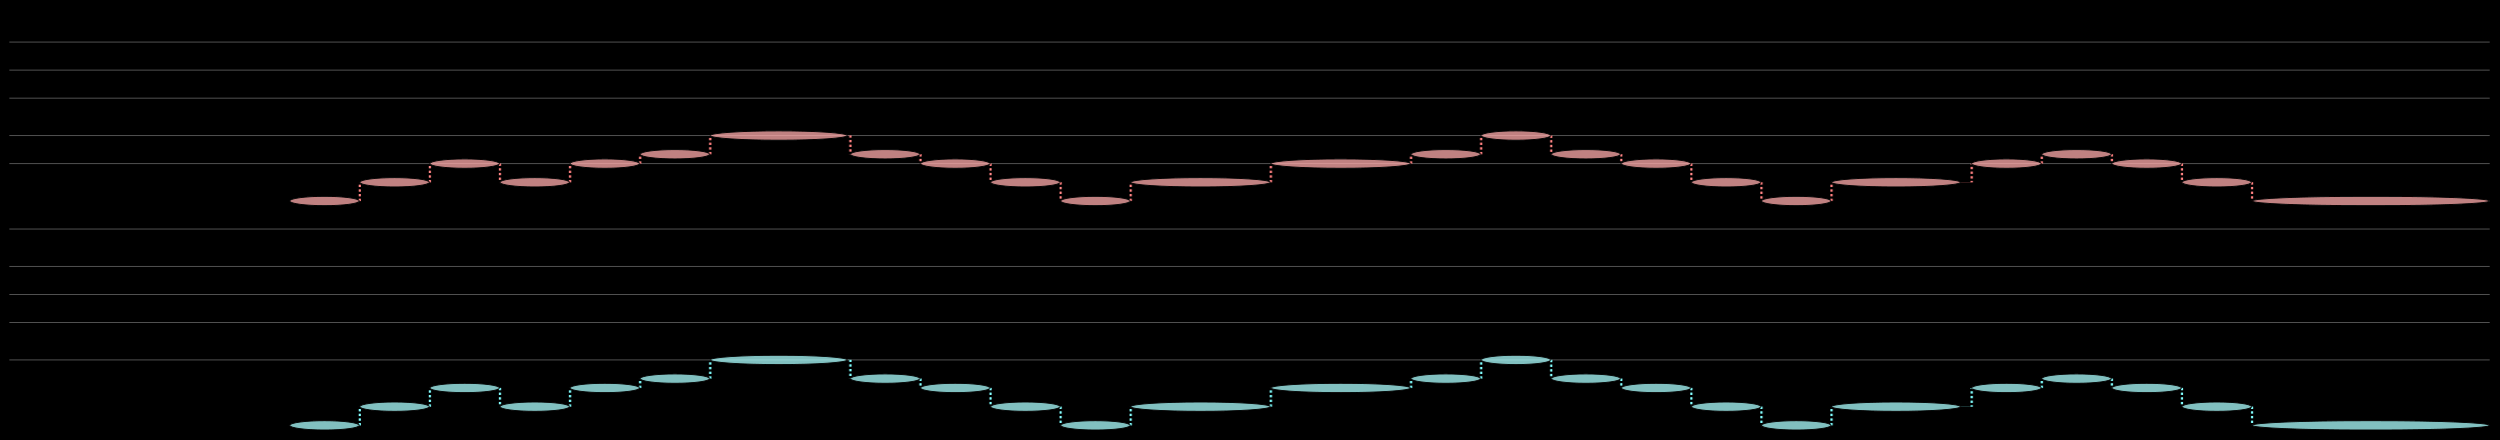
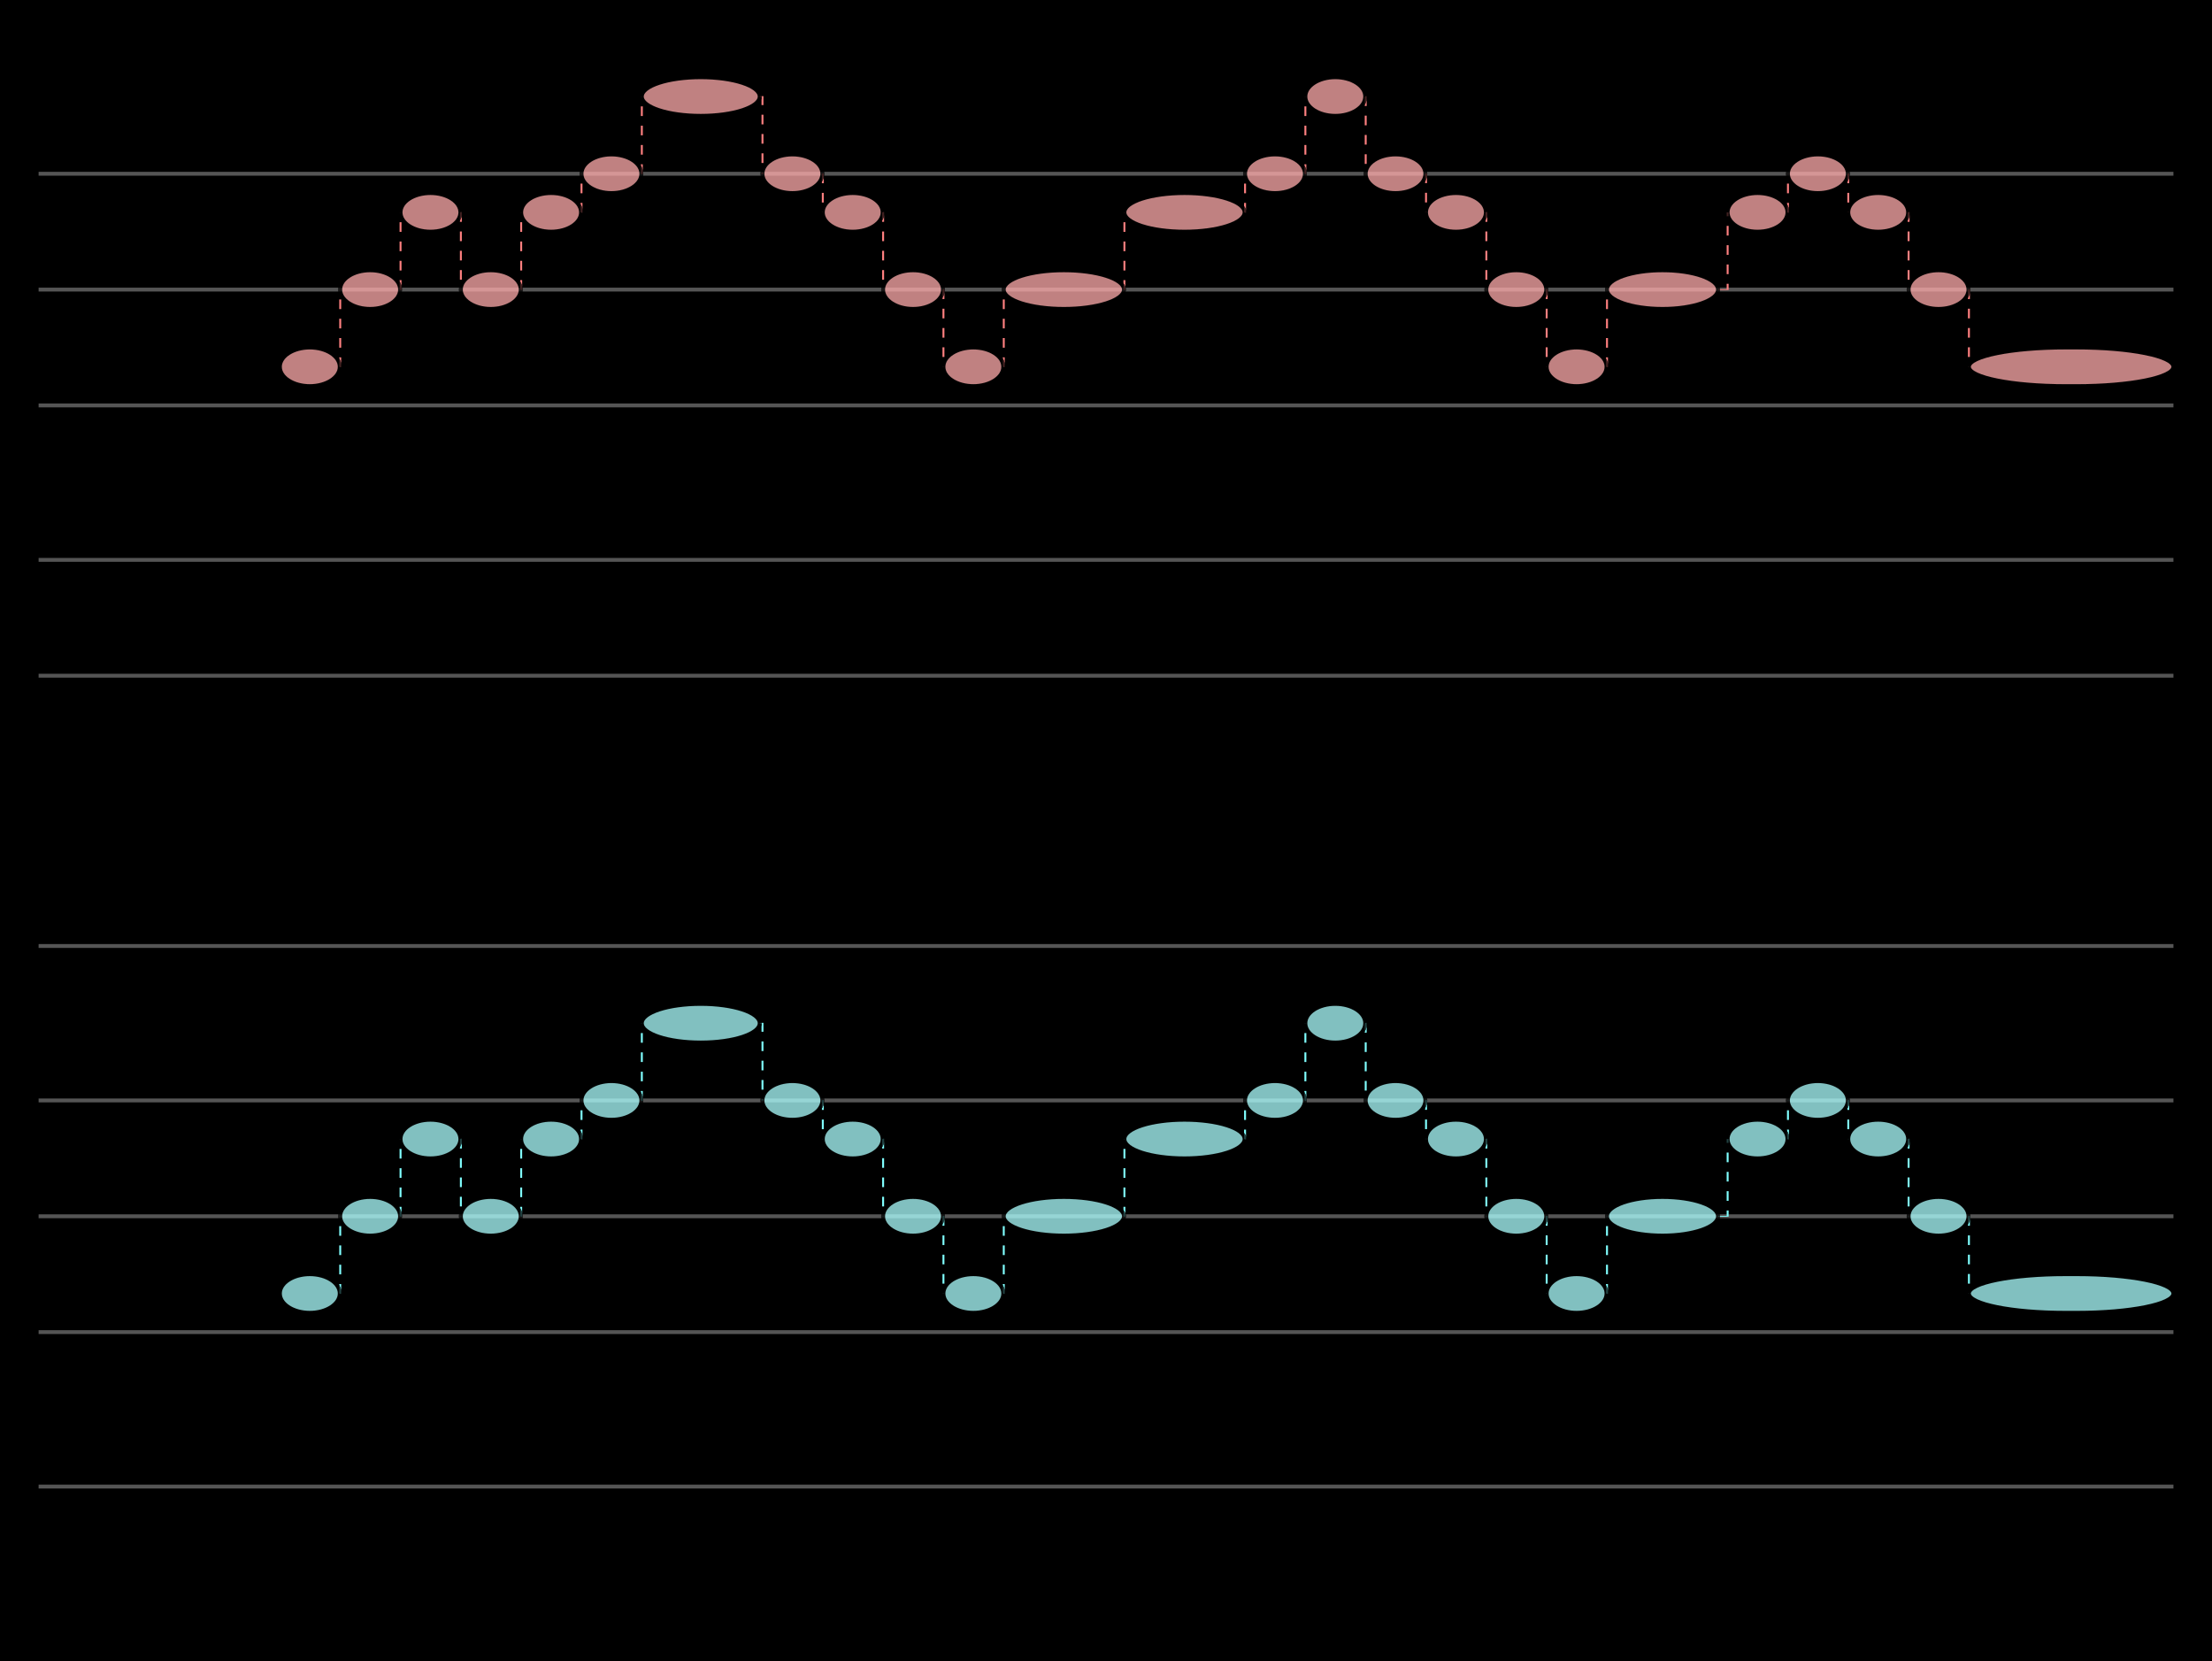
- <svg xmlns="http://www.w3.org/2000/svg" version="1.1" viewPort="0 36 22.119 45" viewBox="-1 -1 267.422 47" width="267.422" height="47">
+ <svg xmlns="http://www.w3.org/2000/svg" version="1.1" viewPort="0 40 22.119 41" viewBox="-10 -10 572.962 430" width="572.962" height="430">
  <filter id="constantOpacity">
    <feComponentTransfer>
      <feFuncA type="table" tableValues="0 .5 .5" />
    </feComponentTransfer>
  </filter>
  <rect class="background" x="-500%" y="-500%" width="1000%" height="1000%" style="fill:black" />
-   <g transform="scale(12, -1) translate(0, -81)">
+   <g transform="scale(25, -10) translate(0, -81)">
    <g class="staff-lines" stroke-width="0.1" stroke="#555555">
      <path d="M0 64.5 L22.119 64.5" />
      <path d="M0 67.5 L22.119 67.5" />
      <path d="M0 71.5 L22.119 71.5" />
      <path d="M0 74.5 L22.119 74.5" />
      <path d="M0 77.5 L22.119 77.5" />
      <path d="M0 43.5 L22.119 43.5" />
      <path d="M0 47.5 L22.119 47.5" />
      <path d="M0 50.5 L22.119 50.5" />
      <path d="M0 53.5 L22.119 53.5" />
      <path d="M0 57.5 L22.119 57.5" />
    </g>
-     <g style="stroke-width:0.1; stroke:black;">
+     <g style="stroke-width:1; stroke:black;">
      <g class="note-lines track-2" fill="none" stroke="hsl(180, 100%, 75%)" stroke-dasharray="0.25" stroke-width="0.02">
-         <path d=" M3.12 36.5 L3.125 36.5 L3.125 38.5" />
-         <path d=" M3.745 38.5 L3.75 38.5 L3.75 40.5" />
-         <path d=" M4.37 40.5 L4.375 40.5 L4.375 38.5" />
-         <path d=" M4.995 38.5 L5 38.5 L5 40.5" />
-         <path d=" M5.62 40.5 L5.625 40.5 L5.625 41.5" />
-         <path d=" M6.245 41.5 L6.25 41.5 L6.25 43.5" />
-         <path d=" M7.471 43.5 L7.5 43.5 L7.5 41.5" />
-         <path d=" M8.12 41.5 L8.125 41.5 L8.125 40.5" />
-         <path d=" M8.745 40.5 L8.75 40.5 L8.75 38.5" />
-         <path d=" M9.37 38.5 L9.375 38.5 L9.375 36.5" />
-         <path d=" M9.995 36.5 L10 36.5 L10 38.5" />
-         <path d=" M11.245 38.5 L11.25 38.5 L11.25 40.5" />
-         <path d=" M12.495 40.5 L12.5 40.5 L12.5 41.5" />
-         <path d=" M13.12 41.5 L13.125 41.5 L13.125 43.5" />
-         <path d=" M13.745 43.5 L13.75 43.5 L13.75 41.5" />
-         <path d=" M14.368 41.5 L14.375 41.5 L14.375 40.5" />
-         <path d=" M14.995 40.5 L15 40.5 L15 38.5" />
-         <path d=" M15.62 38.5 L15.625 38.5 L15.625 36.5" />
-         <path d=" M16.245 36.5 L16.25 36.5 L16.25 38.5" />
-         <path d=" M17.4 38.5 L17.5 38.5 L17.5 40.5" />
-         <path d=" M18.12 40.5 L18.125 40.5 L18.125 41.5" />
-         <path d=" M18.745 41.5 L18.75 41.5 L18.75 40.5" />
-         <path d=" M19.37 40.5 L19.375 40.5 L19.375 38.5" />
-         <path d=" M19.995 38.5 L20 38.5 L20 36.5" />
+         <path d=" M3.12 48.5 L3.125 48.5 L3.125 50.5" />
+         <path d=" M3.745 50.5 L3.75 50.5 L3.75 52.5" />
+         <path d=" M4.37 52.5 L4.375 52.5 L4.375 50.5" />
+         <path d=" M4.995 50.5 L5 50.5 L5 52.5" />
+         <path d=" M5.62 52.5 L5.625 52.5 L5.625 53.5" />
+         <path d=" M6.245 53.5 L6.25 53.5 L6.25 55.5" />
+         <path d=" M7.471 55.5 L7.5 55.5 L7.5 53.5" />
+         <path d=" M8.12 53.5 L8.125 53.5 L8.125 52.5" />
+         <path d=" M8.745 52.5 L8.75 52.5 L8.75 50.5" />
+         <path d=" M9.37 50.5 L9.375 50.5 L9.375 48.5" />
+         <path d=" M9.995 48.5 L10 48.5 L10 50.5" />
+         <path d=" M11.245 50.5 L11.25 50.5 L11.25 52.5" />
+         <path d=" M12.495 52.5 L12.5 52.5 L12.5 53.5" />
+         <path d=" M13.12 53.5 L13.125 53.5 L13.125 55.5" />
+         <path d=" M13.745 55.5 L13.75 55.5 L13.75 53.5" />
+         <path d=" M14.368 53.5 L14.375 53.5 L14.375 52.5" />
+         <path d=" M14.995 52.5 L15 52.5 L15 50.5" />
+         <path d=" M15.62 50.5 L15.625 50.5 L15.625 48.5" />
+         <path d=" M16.245 48.5 L16.25 48.5 L16.25 50.5" />
+         <path d=" M17.4 50.5 L17.5 50.5 L17.5 52.5" />
+         <path d=" M18.12 52.5 L18.125 52.5 L18.125 53.5" />
+         <path d=" M18.745 53.5 L18.75 53.5 L18.75 52.5" />
+         <path d=" M19.37 52.5 L19.375 52.5 L19.375 50.5" />
+         <path d=" M19.995 50.5 L20 50.5 L20 48.5" />
      </g>
      <g class="note-lines track-1" fill="none" stroke="hsl(0, 100%, 75%)" stroke-dasharray="0.25" stroke-width="0.02">
-         <path d=" M3.12 60.5 L3.125 60.5 L3.125 62.5" />
-         <path d=" M3.745 62.5 L3.75 62.5 L3.75 64.5" />
-         <path d=" M4.37 64.5 L4.375 64.5 L4.375 62.5" />
-         <path d=" M4.995 62.5 L5 62.5 L5 64.5" />
-         <path d=" M5.62 64.5 L5.625 64.5 L5.625 65.5" />
-         <path d=" M6.245 65.5 L6.25 65.5 L6.25 67.5" />
-         <path d=" M7.471 67.5 L7.5 67.5 L7.5 65.5" />
-         <path d=" M8.12 65.5 L8.125 65.5 L8.125 64.5" />
-         <path d=" M8.745 64.5 L8.75 64.5 L8.75 62.5" />
-         <path d=" M9.37 62.5 L9.375 62.5 L9.375 60.5" />
-         <path d=" M9.995 60.5 L10 60.5 L10 62.5" />
-         <path d=" M11.245 62.5 L11.25 62.5 L11.25 64.5" />
-         <path d=" M12.495 64.5 L12.5 64.5 L12.5 65.5" />
-         <path d=" M13.12 65.5 L13.125 65.5 L13.125 67.5" />
-         <path d=" M13.745 67.5 L13.75 67.5 L13.75 65.5" />
-         <path d=" M14.368 65.5 L14.375 65.5 L14.375 64.5" />
-         <path d=" M14.995 64.5 L15 64.5 L15 62.5" />
-         <path d=" M15.62 62.5 L15.625 62.5 L15.625 60.5" />
-         <path d=" M16.245 60.5 L16.25 60.5 L16.25 62.5" />
-         <path d=" M17.4 62.5 L17.5 62.5 L17.5 64.5" />
-         <path d=" M18.12 64.5 L18.125 64.5 L18.125 65.5" />
-         <path d=" M18.745 65.5 L18.75 65.5 L18.75 64.5" />
-         <path d=" M19.37 64.5 L19.375 64.5 L19.375 62.5" />
-         <path d=" M19.995 62.5 L20 62.5 L20 60.5" />
+         <path d=" M3.12 72.5 L3.125 72.5 L3.125 74.5" />
+         <path d=" M3.745 74.5 L3.75 74.5 L3.75 76.5" />
+         <path d=" M4.37 76.5 L4.375 76.5 L4.375 74.5" />
+         <path d=" M4.995 74.5 L5 74.5 L5 76.5" />
+         <path d=" M5.62 76.5 L5.625 76.5 L5.625 77.5" />
+         <path d=" M6.245 77.5 L6.25 77.5 L6.25 79.5" />
+         <path d=" M7.471 79.5 L7.5 79.5 L7.5 77.5" />
+         <path d=" M8.12 77.5 L8.125 77.5 L8.125 76.5" />
+         <path d=" M8.745 76.5 L8.75 76.5 L8.75 74.5" />
+         <path d=" M9.37 74.5 L9.375 74.5 L9.375 72.5" />
+         <path d=" M9.995 72.5 L10 72.5 L10 74.5" />
+         <path d=" M11.245 74.5 L11.25 74.5 L11.25 76.5" />
+         <path d=" M12.495 76.5 L12.5 76.5 L12.5 77.5" />
+         <path d=" M13.12 77.5 L13.125 77.5 L13.125 79.5" />
+         <path d=" M13.745 79.5 L13.75 79.5 L13.75 77.5" />
+         <path d=" M14.368 77.5 L14.375 77.5 L14.375 76.5" />
+         <path d=" M14.995 76.5 L15 76.5 L15 74.5" />
+         <path d=" M15.62 74.5 L15.625 74.5 L15.625 72.5" />
+         <path d=" M16.245 72.5 L16.25 72.5 L16.25 74.5" />
+         <path d=" M17.4 74.5 L17.5 74.5 L17.5 76.5" />
+         <path d=" M18.12 76.5 L18.125 76.5 L18.125 77.5" />
+         <path d=" M18.745 77.5 L18.75 77.5 L18.75 76.5" />
+         <path d=" M19.37 76.5 L19.375 76.5 L19.375 74.5" />
+         <path d=" M19.995 74.5 L20 74.5 L20 72.5" />
      </g>
      <g opacity="0.5" class="note-backdrops track-2" style="fill:white;">
-         <rect vector-effect="non-scaling-stroke" class="note key-36 ont-2d500 offt-3d120 minima" rx="1" ry="1" x="2.5" y="36" width="0.62" height="1" />
-         <rect vector-effect="non-scaling-stroke" class="note key-38 ont-3d125 offt-3d745" rx="1" ry="1" x="3.125" y="38" width="0.62" height="1" />
-         <rect vector-effect="non-scaling-stroke" class="note key-40 ont-3d750 offt-4d370" rx="1" ry="1" x="3.75" y="40" width="0.62" height="1" />
-         <rect vector-effect="non-scaling-stroke" class="note key-38 ont-4d375 offt-4d995" rx="1" ry="1" x="4.375" y="38" width="0.62" height="1" />
-         <rect vector-effect="non-scaling-stroke" class="note key-40 ont-5d000 offt-5d620" rx="1" ry="1" x="5" y="40" width="0.62" height="1" />
-         <rect vector-effect="non-scaling-stroke" class="note key-41 ont-5d625 offt-6d245" rx="1" ry="1" x="5.625" y="41" width="0.62" height="1" />
-         <rect vector-effect="non-scaling-stroke" class="note key-43 ont-6d250 offt-7d471 maxima" rx="1" ry="1" x="6.25" y="43" width="1.221" height="1" />
-         <rect vector-effect="non-scaling-stroke" class="note key-41 ont-7d500 offt-8d120" rx="1" ry="1" x="7.5" y="41" width="0.62" height="1" />
-         <rect vector-effect="non-scaling-stroke" class="note key-40 ont-8d125 offt-8d745" rx="1" ry="1" x="8.125" y="40" width="0.62" height="1" />
-         <rect vector-effect="non-scaling-stroke" class="note key-38 ont-8d750 offt-9d370" rx="1" ry="1" x="8.75" y="38" width="0.62" height="1" />
-         <rect vector-effect="non-scaling-stroke" class="note key-36 ont-9d375 offt-9d995 minima" rx="1" ry="1" x="9.375" y="36" width="0.62" height="1" />
-         <rect vector-effect="non-scaling-stroke" class="note key-38 ont-10d000 offt-11d245" rx="1" ry="1" x="10" y="38" width="1.245" height="1" />
-         <rect vector-effect="non-scaling-stroke" class="note key-40 ont-11d250 offt-12d495" rx="1" ry="1" x="11.25" y="40" width="1.245" height="1" />
-         <rect vector-effect="non-scaling-stroke" class="note key-41 ont-12d500 offt-13d120" rx="1" ry="1" x="12.5" y="41" width="0.62" height="1" />
-         <rect vector-effect="non-scaling-stroke" class="note key-43 ont-13d125 offt-13d745 maxima" rx="1" ry="1" x="13.125" y="43" width="0.62" height="1" />
-         <rect vector-effect="non-scaling-stroke" class="note key-41 ont-13d750 offt-14d368" rx="1" ry="1" x="13.75" y="41" width="0.618" height="1" />
-         <rect vector-effect="non-scaling-stroke" class="note key-40 ont-14d375 offt-14d995" rx="1" ry="1" x="14.375" y="40" width="0.62" height="1" />
-         <rect vector-effect="non-scaling-stroke" class="note key-38 ont-15d000 offt-15d620" rx="1" ry="1" x="15" y="38" width="0.62" height="1" />
-         <rect vector-effect="non-scaling-stroke" class="note key-36 ont-15d625 offt-16d245 minima" rx="1" ry="1" x="15.625" y="36" width="0.62" height="1" />
-         <rect vector-effect="non-scaling-stroke" class="note key-38 ont-16d250 offt-17d400" rx="1" ry="1" x="16.25" y="38" width="1.15" height="1" />
-         <rect vector-effect="non-scaling-stroke" class="note key-40 ont-17d500 offt-18d120" rx="1" ry="1" x="17.5" y="40" width="0.62" height="1" />
-         <rect vector-effect="non-scaling-stroke" class="note key-41 ont-18d125 offt-18d745" rx="1" ry="1" x="18.125" y="41" width="0.62" height="1" />
-         <rect vector-effect="non-scaling-stroke" class="note key-40 ont-18d750 offt-19d370" rx="1" ry="1" x="18.75" y="40" width="0.62" height="1" />
-         <rect vector-effect="non-scaling-stroke" class="note key-38 ont-19d375 offt-19d995" rx="1" ry="1" x="19.375" y="38" width="0.62" height="1" />
-         <rect vector-effect="non-scaling-stroke" class="note key-36 ont-20d000 offt-22d118 minima" rx="1" ry="1" x="20" y="36" width="2.118" height="1" />
+         <rect vector-effect="non-scaling-stroke" class="note key-48 ont-2d500 offt-3d120 minima" rx="1" ry="1" x="2.5" y="48" width="0.62" height="1" />
+         <rect vector-effect="non-scaling-stroke" class="note key-50 ont-3d125 offt-3d745" rx="1" ry="1" x="3.125" y="50" width="0.62" height="1" />
+         <rect vector-effect="non-scaling-stroke" class="note key-52 ont-3d750 offt-4d370" rx="1" ry="1" x="3.75" y="52" width="0.62" height="1" />
+         <rect vector-effect="non-scaling-stroke" class="note key-50 ont-4d375 offt-4d995" rx="1" ry="1" x="4.375" y="50" width="0.62" height="1" />
+         <rect vector-effect="non-scaling-stroke" class="note key-52 ont-5d000 offt-5d620" rx="1" ry="1" x="5" y="52" width="0.62" height="1" />
+         <rect vector-effect="non-scaling-stroke" class="note key-53 ont-5d625 offt-6d245" rx="1" ry="1" x="5.625" y="53" width="0.62" height="1" />
+         <rect vector-effect="non-scaling-stroke" class="note key-55 ont-6d250 offt-7d471 maxima" rx="1" ry="1" x="6.25" y="55" width="1.221" height="1" />
+         <rect vector-effect="non-scaling-stroke" class="note key-53 ont-7d500 offt-8d120" rx="1" ry="1" x="7.5" y="53" width="0.62" height="1" />
+         <rect vector-effect="non-scaling-stroke" class="note key-52 ont-8d125 offt-8d745" rx="1" ry="1" x="8.125" y="52" width="0.62" height="1" />
+         <rect vector-effect="non-scaling-stroke" class="note key-50 ont-8d750 offt-9d370" rx="1" ry="1" x="8.75" y="50" width="0.62" height="1" />
+         <rect vector-effect="non-scaling-stroke" class="note key-48 ont-9d375 offt-9d995 minima" rx="1" ry="1" x="9.375" y="48" width="0.62" height="1" />
+         <rect vector-effect="non-scaling-stroke" class="note key-50 ont-10d000 offt-11d245" rx="1" ry="1" x="10" y="50" width="1.245" height="1" />
+         <rect vector-effect="non-scaling-stroke" class="note key-52 ont-11d250 offt-12d495" rx="1" ry="1" x="11.25" y="52" width="1.245" height="1" />
+         <rect vector-effect="non-scaling-stroke" class="note key-53 ont-12d500 offt-13d120" rx="1" ry="1" x="12.5" y="53" width="0.62" height="1" />
+         <rect vector-effect="non-scaling-stroke" class="note key-55 ont-13d125 offt-13d745 maxima" rx="1" ry="1" x="13.125" y="55" width="0.62" height="1" />
+         <rect vector-effect="non-scaling-stroke" class="note key-53 ont-13d750 offt-14d368" rx="1" ry="1" x="13.75" y="53" width="0.618" height="1" />
+         <rect vector-effect="non-scaling-stroke" class="note key-52 ont-14d375 offt-14d995" rx="1" ry="1" x="14.375" y="52" width="0.62" height="1" />
+         <rect vector-effect="non-scaling-stroke" class="note key-50 ont-15d000 offt-15d620" rx="1" ry="1" x="15" y="50" width="0.62" height="1" />
+         <rect vector-effect="non-scaling-stroke" class="note key-48 ont-15d625 offt-16d245 minima" rx="1" ry="1" x="15.625" y="48" width="0.62" height="1" />
+         <rect vector-effect="non-scaling-stroke" class="note key-50 ont-16d250 offt-17d400" rx="1" ry="1" x="16.25" y="50" width="1.15" height="1" />
+         <rect vector-effect="non-scaling-stroke" class="note key-52 ont-17d500 offt-18d120" rx="1" ry="1" x="17.5" y="52" width="0.62" height="1" />
+         <rect vector-effect="non-scaling-stroke" class="note key-53 ont-18d125 offt-18d745" rx="1" ry="1" x="18.125" y="53" width="0.62" height="1" />
+         <rect vector-effect="non-scaling-stroke" class="note key-52 ont-18d750 offt-19d370" rx="1" ry="1" x="18.75" y="52" width="0.62" height="1" />
+         <rect vector-effect="non-scaling-stroke" class="note key-50 ont-19d375 offt-19d995" rx="1" ry="1" x="19.375" y="50" width="0.62" height="1" />
+         <rect vector-effect="non-scaling-stroke" class="note key-48 ont-20d000 offt-22d118 minima" rx="1" ry="1" x="20" y="48" width="2.118" height="1" />
      </g>
      <g opacity="0.5" class="note-backdrops track-1" style="fill:white;">
-         <rect vector-effect="non-scaling-stroke" class="note key-60 ont-2d500 offt-3d120 minima" rx="1" ry="1" x="2.5" y="60" width="0.62" height="1" />
-         <rect vector-effect="non-scaling-stroke" class="note key-62 ont-3d125 offt-3d745" rx="1" ry="1" x="3.125" y="62" width="0.62" height="1" />
-         <rect vector-effect="non-scaling-stroke" class="note key-64 ont-3d750 offt-4d370" rx="1" ry="1" x="3.75" y="64" width="0.62" height="1" />
-         <rect vector-effect="non-scaling-stroke" class="note key-62 ont-4d375 offt-4d995" rx="1" ry="1" x="4.375" y="62" width="0.62" height="1" />
-         <rect vector-effect="non-scaling-stroke" class="note key-64 ont-5d000 offt-5d620" rx="1" ry="1" x="5" y="64" width="0.62" height="1" />
-         <rect vector-effect="non-scaling-stroke" class="note key-65 ont-5d625 offt-6d245" rx="1" ry="1" x="5.625" y="65" width="0.62" height="1" />
-         <rect vector-effect="non-scaling-stroke" class="note key-67 ont-6d250 offt-7d471 maxima" rx="1" ry="1" x="6.25" y="67" width="1.221" height="1" />
-         <rect vector-effect="non-scaling-stroke" class="note key-65 ont-7d500 offt-8d120" rx="1" ry="1" x="7.5" y="65" width="0.62" height="1" />
-         <rect vector-effect="non-scaling-stroke" class="note key-64 ont-8d125 offt-8d745" rx="1" ry="1" x="8.125" y="64" width="0.62" height="1" />
-         <rect vector-effect="non-scaling-stroke" class="note key-62 ont-8d750 offt-9d370" rx="1" ry="1" x="8.75" y="62" width="0.62" height="1" />
-         <rect vector-effect="non-scaling-stroke" class="note key-60 ont-9d375 offt-9d995 minima" rx="1" ry="1" x="9.375" y="60" width="0.62" height="1" />
-         <rect vector-effect="non-scaling-stroke" class="note key-62 ont-10d000 offt-11d245" rx="1" ry="1" x="10" y="62" width="1.245" height="1" />
-         <rect vector-effect="non-scaling-stroke" class="note key-64 ont-11d250 offt-12d495" rx="1" ry="1" x="11.25" y="64" width="1.245" height="1" />
-         <rect vector-effect="non-scaling-stroke" class="note key-65 ont-12d500 offt-13d120" rx="1" ry="1" x="12.5" y="65" width="0.62" height="1" />
-         <rect vector-effect="non-scaling-stroke" class="note key-67 ont-13d125 offt-13d745 maxima" rx="1" ry="1" x="13.125" y="67" width="0.62" height="1" />
-         <rect vector-effect="non-scaling-stroke" class="note key-65 ont-13d750 offt-14d368" rx="1" ry="1" x="13.75" y="65" width="0.618" height="1" />
-         <rect vector-effect="non-scaling-stroke" class="note key-64 ont-14d375 offt-14d995" rx="1" ry="1" x="14.375" y="64" width="0.62" height="1" />
-         <rect vector-effect="non-scaling-stroke" class="note key-62 ont-15d000 offt-15d620" rx="1" ry="1" x="15" y="62" width="0.62" height="1" />
-         <rect vector-effect="non-scaling-stroke" class="note key-60 ont-15d625 offt-16d245 minima" rx="1" ry="1" x="15.625" y="60" width="0.62" height="1" />
-         <rect vector-effect="non-scaling-stroke" class="note key-62 ont-16d250 offt-17d400" rx="1" ry="1" x="16.25" y="62" width="1.15" height="1" />
-         <rect vector-effect="non-scaling-stroke" class="note key-64 ont-17d500 offt-18d120" rx="1" ry="1" x="17.5" y="64" width="0.62" height="1" />
-         <rect vector-effect="non-scaling-stroke" class="note key-65 ont-18d125 offt-18d745" rx="1" ry="1" x="18.125" y="65" width="0.62" height="1" />
-         <rect vector-effect="non-scaling-stroke" class="note key-64 ont-18d750 offt-19d370" rx="1" ry="1" x="18.75" y="64" width="0.62" height="1" />
-         <rect vector-effect="non-scaling-stroke" class="note key-62 ont-19d375 offt-19d995" rx="1" ry="1" x="19.375" y="62" width="0.62" height="1" />
-         <rect vector-effect="non-scaling-stroke" class="note key-60 ont-20d000 offt-22d118 minima" rx="1" ry="1" x="20" y="60" width="2.118" height="1" />
+         <rect vector-effect="non-scaling-stroke" class="note key-72 ont-2d500 offt-3d120 minima" rx="1" ry="1" x="2.5" y="72" width="0.62" height="1" />
+         <rect vector-effect="non-scaling-stroke" class="note key-74 ont-3d125 offt-3d745" rx="1" ry="1" x="3.125" y="74" width="0.62" height="1" />
+         <rect vector-effect="non-scaling-stroke" class="note key-76 ont-3d750 offt-4d370" rx="1" ry="1" x="3.75" y="76" width="0.62" height="1" />
+         <rect vector-effect="non-scaling-stroke" class="note key-74 ont-4d375 offt-4d995" rx="1" ry="1" x="4.375" y="74" width="0.62" height="1" />
+         <rect vector-effect="non-scaling-stroke" class="note key-76 ont-5d000 offt-5d620" rx="1" ry="1" x="5" y="76" width="0.62" height="1" />
+         <rect vector-effect="non-scaling-stroke" class="note key-77 ont-5d625 offt-6d245" rx="1" ry="1" x="5.625" y="77" width="0.62" height="1" />
+         <rect vector-effect="non-scaling-stroke" class="note key-79 ont-6d250 offt-7d471 maxima" rx="1" ry="1" x="6.25" y="79" width="1.221" height="1" />
+         <rect vector-effect="non-scaling-stroke" class="note key-77 ont-7d500 offt-8d120" rx="1" ry="1" x="7.5" y="77" width="0.62" height="1" />
+         <rect vector-effect="non-scaling-stroke" class="note key-76 ont-8d125 offt-8d745" rx="1" ry="1" x="8.125" y="76" width="0.62" height="1" />
+         <rect vector-effect="non-scaling-stroke" class="note key-74 ont-8d750 offt-9d370" rx="1" ry="1" x="8.75" y="74" width="0.62" height="1" />
+         <rect vector-effect="non-scaling-stroke" class="note key-72 ont-9d375 offt-9d995 minima" rx="1" ry="1" x="9.375" y="72" width="0.62" height="1" />
+         <rect vector-effect="non-scaling-stroke" class="note key-74 ont-10d000 offt-11d245" rx="1" ry="1" x="10" y="74" width="1.245" height="1" />
+         <rect vector-effect="non-scaling-stroke" class="note key-76 ont-11d250 offt-12d495" rx="1" ry="1" x="11.25" y="76" width="1.245" height="1" />
+         <rect vector-effect="non-scaling-stroke" class="note key-77 ont-12d500 offt-13d120" rx="1" ry="1" x="12.5" y="77" width="0.62" height="1" />
+         <rect vector-effect="non-scaling-stroke" class="note key-79 ont-13d125 offt-13d745 maxima" rx="1" ry="1" x="13.125" y="79" width="0.62" height="1" />
+         <rect vector-effect="non-scaling-stroke" class="note key-77 ont-13d750 offt-14d368" rx="1" ry="1" x="13.75" y="77" width="0.618" height="1" />
+         <rect vector-effect="non-scaling-stroke" class="note key-76 ont-14d375 offt-14d995" rx="1" ry="1" x="14.375" y="76" width="0.62" height="1" />
+         <rect vector-effect="non-scaling-stroke" class="note key-74 ont-15d000 offt-15d620" rx="1" ry="1" x="15" y="74" width="0.62" height="1" />
+         <rect vector-effect="non-scaling-stroke" class="note key-72 ont-15d625 offt-16d245 minima" rx="1" ry="1" x="15.625" y="72" width="0.62" height="1" />
+         <rect vector-effect="non-scaling-stroke" class="note key-74 ont-16d250 offt-17d400" rx="1" ry="1" x="16.25" y="74" width="1.15" height="1" />
+         <rect vector-effect="non-scaling-stroke" class="note key-76 ont-17d500 offt-18d120" rx="1" ry="1" x="17.5" y="76" width="0.62" height="1" />
+         <rect vector-effect="non-scaling-stroke" class="note key-77 ont-18d125 offt-18d745" rx="1" ry="1" x="18.125" y="77" width="0.62" height="1" />
+         <rect vector-effect="non-scaling-stroke" class="note key-76 ont-18d750 offt-19d370" rx="1" ry="1" x="18.75" y="76" width="0.62" height="1" />
+         <rect vector-effect="non-scaling-stroke" class="note key-74 ont-19d375 offt-19d995" rx="1" ry="1" x="19.375" y="74" width="0.62" height="1" />
+         <rect vector-effect="non-scaling-stroke" class="note key-72 ont-20d000 offt-22d118 minima" rx="1" ry="1" x="20" y="72" width="2.118" height="1" />
      </g>
      <g class="track-2" filter="url(#constantOpacity)" style="opacity:1; fill:hsl(180, 100%, 75%);">
-         <rect vector-effect="non-scaling-stroke" class="note key-36 ont-2d500 offt-3d120 minima" rx="1" ry="1" x="2.5" y="36" width="0.62" height="1" />
-         <rect vector-effect="non-scaling-stroke" class="note key-38 ont-3d125 offt-3d745" rx="1" ry="1" x="3.125" y="38" width="0.62" height="1" />
-         <rect vector-effect="non-scaling-stroke" class="note key-40 ont-3d750 offt-4d370" rx="1" ry="1" x="3.75" y="40" width="0.62" height="1" />
-         <rect vector-effect="non-scaling-stroke" class="note key-38 ont-4d375 offt-4d995" rx="1" ry="1" x="4.375" y="38" width="0.62" height="1" />
-         <rect vector-effect="non-scaling-stroke" class="note key-40 ont-5d000 offt-5d620" rx="1" ry="1" x="5" y="40" width="0.62" height="1" />
-         <rect vector-effect="non-scaling-stroke" class="note key-41 ont-5d625 offt-6d245" rx="1" ry="1" x="5.625" y="41" width="0.62" height="1" />
-         <rect vector-effect="non-scaling-stroke" class="note key-43 ont-6d250 offt-7d471 maxima" rx="1" ry="1" x="6.25" y="43" width="1.221" height="1" />
-         <rect vector-effect="non-scaling-stroke" class="note key-41 ont-7d500 offt-8d120" rx="1" ry="1" x="7.5" y="41" width="0.62" height="1" />
-         <rect vector-effect="non-scaling-stroke" class="note key-40 ont-8d125 offt-8d745" rx="1" ry="1" x="8.125" y="40" width="0.62" height="1" />
-         <rect vector-effect="non-scaling-stroke" class="note key-38 ont-8d750 offt-9d370" rx="1" ry="1" x="8.75" y="38" width="0.62" height="1" />
-         <rect vector-effect="non-scaling-stroke" class="note key-36 ont-9d375 offt-9d995 minima" rx="1" ry="1" x="9.375" y="36" width="0.62" height="1" />
-         <rect vector-effect="non-scaling-stroke" class="note key-38 ont-10d000 offt-11d245" rx="1" ry="1" x="10" y="38" width="1.245" height="1" />
-         <rect vector-effect="non-scaling-stroke" class="note key-40 ont-11d250 offt-12d495" rx="1" ry="1" x="11.25" y="40" width="1.245" height="1" />
-         <rect vector-effect="non-scaling-stroke" class="note key-41 ont-12d500 offt-13d120" rx="1" ry="1" x="12.5" y="41" width="0.62" height="1" />
-         <rect vector-effect="non-scaling-stroke" class="note key-43 ont-13d125 offt-13d745 maxima" rx="1" ry="1" x="13.125" y="43" width="0.62" height="1" />
-         <rect vector-effect="non-scaling-stroke" class="note key-41 ont-13d750 offt-14d368" rx="1" ry="1" x="13.75" y="41" width="0.618" height="1" />
-         <rect vector-effect="non-scaling-stroke" class="note key-40 ont-14d375 offt-14d995" rx="1" ry="1" x="14.375" y="40" width="0.62" height="1" />
-         <rect vector-effect="non-scaling-stroke" class="note key-38 ont-15d000 offt-15d620" rx="1" ry="1" x="15" y="38" width="0.62" height="1" />
-         <rect vector-effect="non-scaling-stroke" class="note key-36 ont-15d625 offt-16d245 minima" rx="1" ry="1" x="15.625" y="36" width="0.62" height="1" />
-         <rect vector-effect="non-scaling-stroke" class="note key-38 ont-16d250 offt-17d400" rx="1" ry="1" x="16.25" y="38" width="1.15" height="1" />
-         <rect vector-effect="non-scaling-stroke" class="note key-40 ont-17d500 offt-18d120" rx="1" ry="1" x="17.5" y="40" width="0.62" height="1" />
-         <rect vector-effect="non-scaling-stroke" class="note key-41 ont-18d125 offt-18d745" rx="1" ry="1" x="18.125" y="41" width="0.62" height="1" />
-         <rect vector-effect="non-scaling-stroke" class="note key-40 ont-18d750 offt-19d370" rx="1" ry="1" x="18.75" y="40" width="0.62" height="1" />
-         <rect vector-effect="non-scaling-stroke" class="note key-38 ont-19d375 offt-19d995" rx="1" ry="1" x="19.375" y="38" width="0.62" height="1" />
-         <rect vector-effect="non-scaling-stroke" class="note key-36 ont-20d000 offt-22d118 minima" rx="1" ry="1" x="20" y="36" width="2.118" height="1" />
+         <rect vector-effect="non-scaling-stroke" class="note key-48 ont-2d500 offt-3d120 minima" rx="1" ry="1" x="2.5" y="48" width="0.62" height="1" />
+         <rect vector-effect="non-scaling-stroke" class="note key-50 ont-3d125 offt-3d745" rx="1" ry="1" x="3.125" y="50" width="0.62" height="1" />
+         <rect vector-effect="non-scaling-stroke" class="note key-52 ont-3d750 offt-4d370" rx="1" ry="1" x="3.75" y="52" width="0.62" height="1" />
+         <rect vector-effect="non-scaling-stroke" class="note key-50 ont-4d375 offt-4d995" rx="1" ry="1" x="4.375" y="50" width="0.62" height="1" />
+         <rect vector-effect="non-scaling-stroke" class="note key-52 ont-5d000 offt-5d620" rx="1" ry="1" x="5" y="52" width="0.62" height="1" />
+         <rect vector-effect="non-scaling-stroke" class="note key-53 ont-5d625 offt-6d245" rx="1" ry="1" x="5.625" y="53" width="0.62" height="1" />
+         <rect vector-effect="non-scaling-stroke" class="note key-55 ont-6d250 offt-7d471 maxima" rx="1" ry="1" x="6.25" y="55" width="1.221" height="1" />
+         <rect vector-effect="non-scaling-stroke" class="note key-53 ont-7d500 offt-8d120" rx="1" ry="1" x="7.5" y="53" width="0.62" height="1" />
+         <rect vector-effect="non-scaling-stroke" class="note key-52 ont-8d125 offt-8d745" rx="1" ry="1" x="8.125" y="52" width="0.62" height="1" />
+         <rect vector-effect="non-scaling-stroke" class="note key-50 ont-8d750 offt-9d370" rx="1" ry="1" x="8.75" y="50" width="0.62" height="1" />
+         <rect vector-effect="non-scaling-stroke" class="note key-48 ont-9d375 offt-9d995 minima" rx="1" ry="1" x="9.375" y="48" width="0.62" height="1" />
+         <rect vector-effect="non-scaling-stroke" class="note key-50 ont-10d000 offt-11d245" rx="1" ry="1" x="10" y="50" width="1.245" height="1" />
+         <rect vector-effect="non-scaling-stroke" class="note key-52 ont-11d250 offt-12d495" rx="1" ry="1" x="11.25" y="52" width="1.245" height="1" />
+         <rect vector-effect="non-scaling-stroke" class="note key-53 ont-12d500 offt-13d120" rx="1" ry="1" x="12.5" y="53" width="0.62" height="1" />
+         <rect vector-effect="non-scaling-stroke" class="note key-55 ont-13d125 offt-13d745 maxima" rx="1" ry="1" x="13.125" y="55" width="0.62" height="1" />
+         <rect vector-effect="non-scaling-stroke" class="note key-53 ont-13d750 offt-14d368" rx="1" ry="1" x="13.75" y="53" width="0.618" height="1" />
+         <rect vector-effect="non-scaling-stroke" class="note key-52 ont-14d375 offt-14d995" rx="1" ry="1" x="14.375" y="52" width="0.62" height="1" />
+         <rect vector-effect="non-scaling-stroke" class="note key-50 ont-15d000 offt-15d620" rx="1" ry="1" x="15" y="50" width="0.62" height="1" />
+         <rect vector-effect="non-scaling-stroke" class="note key-48 ont-15d625 offt-16d245 minima" rx="1" ry="1" x="15.625" y="48" width="0.62" height="1" />
+         <rect vector-effect="non-scaling-stroke" class="note key-50 ont-16d250 offt-17d400" rx="1" ry="1" x="16.25" y="50" width="1.15" height="1" />
+         <rect vector-effect="non-scaling-stroke" class="note key-52 ont-17d500 offt-18d120" rx="1" ry="1" x="17.5" y="52" width="0.62" height="1" />
+         <rect vector-effect="non-scaling-stroke" class="note key-53 ont-18d125 offt-18d745" rx="1" ry="1" x="18.125" y="53" width="0.62" height="1" />
+         <rect vector-effect="non-scaling-stroke" class="note key-52 ont-18d750 offt-19d370" rx="1" ry="1" x="18.75" y="52" width="0.62" height="1" />
+         <rect vector-effect="non-scaling-stroke" class="note key-50 ont-19d375 offt-19d995" rx="1" ry="1" x="19.375" y="50" width="0.62" height="1" />
+         <rect vector-effect="non-scaling-stroke" class="note key-48 ont-20d000 offt-22d118 minima" rx="1" ry="1" x="20" y="48" width="2.118" height="1" />
      </g>
      <g class="track-1" filter="url(#constantOpacity)" style="opacity:1; fill:hsl(0, 100%, 75%);">
-         <rect vector-effect="non-scaling-stroke" class="note key-60 ont-2d500 offt-3d120 minima" rx="1" ry="1" x="2.5" y="60" width="0.62" height="1" />
-         <rect vector-effect="non-scaling-stroke" class="note key-62 ont-3d125 offt-3d745" rx="1" ry="1" x="3.125" y="62" width="0.62" height="1" />
-         <rect vector-effect="non-scaling-stroke" class="note key-64 ont-3d750 offt-4d370" rx="1" ry="1" x="3.75" y="64" width="0.62" height="1" />
-         <rect vector-effect="non-scaling-stroke" class="note key-62 ont-4d375 offt-4d995" rx="1" ry="1" x="4.375" y="62" width="0.62" height="1" />
-         <rect vector-effect="non-scaling-stroke" class="note key-64 ont-5d000 offt-5d620" rx="1" ry="1" x="5" y="64" width="0.62" height="1" />
-         <rect vector-effect="non-scaling-stroke" class="note key-65 ont-5d625 offt-6d245" rx="1" ry="1" x="5.625" y="65" width="0.62" height="1" />
-         <rect vector-effect="non-scaling-stroke" class="note key-67 ont-6d250 offt-7d471 maxima" rx="1" ry="1" x="6.25" y="67" width="1.221" height="1" />
-         <rect vector-effect="non-scaling-stroke" class="note key-65 ont-7d500 offt-8d120" rx="1" ry="1" x="7.5" y="65" width="0.62" height="1" />
-         <rect vector-effect="non-scaling-stroke" class="note key-64 ont-8d125 offt-8d745" rx="1" ry="1" x="8.125" y="64" width="0.62" height="1" />
-         <rect vector-effect="non-scaling-stroke" class="note key-62 ont-8d750 offt-9d370" rx="1" ry="1" x="8.75" y="62" width="0.62" height="1" />
-         <rect vector-effect="non-scaling-stroke" class="note key-60 ont-9d375 offt-9d995 minima" rx="1" ry="1" x="9.375" y="60" width="0.62" height="1" />
-         <rect vector-effect="non-scaling-stroke" class="note key-62 ont-10d000 offt-11d245" rx="1" ry="1" x="10" y="62" width="1.245" height="1" />
-         <rect vector-effect="non-scaling-stroke" class="note key-64 ont-11d250 offt-12d495" rx="1" ry="1" x="11.25" y="64" width="1.245" height="1" />
-         <rect vector-effect="non-scaling-stroke" class="note key-65 ont-12d500 offt-13d120" rx="1" ry="1" x="12.5" y="65" width="0.62" height="1" />
-         <rect vector-effect="non-scaling-stroke" class="note key-67 ont-13d125 offt-13d745 maxima" rx="1" ry="1" x="13.125" y="67" width="0.62" height="1" />
-         <rect vector-effect="non-scaling-stroke" class="note key-65 ont-13d750 offt-14d368" rx="1" ry="1" x="13.75" y="65" width="0.618" height="1" />
-         <rect vector-effect="non-scaling-stroke" class="note key-64 ont-14d375 offt-14d995" rx="1" ry="1" x="14.375" y="64" width="0.62" height="1" />
-         <rect vector-effect="non-scaling-stroke" class="note key-62 ont-15d000 offt-15d620" rx="1" ry="1" x="15" y="62" width="0.62" height="1" />
-         <rect vector-effect="non-scaling-stroke" class="note key-60 ont-15d625 offt-16d245 minima" rx="1" ry="1" x="15.625" y="60" width="0.62" height="1" />
-         <rect vector-effect="non-scaling-stroke" class="note key-62 ont-16d250 offt-17d400" rx="1" ry="1" x="16.25" y="62" width="1.15" height="1" />
-         <rect vector-effect="non-scaling-stroke" class="note key-64 ont-17d500 offt-18d120" rx="1" ry="1" x="17.5" y="64" width="0.62" height="1" />
-         <rect vector-effect="non-scaling-stroke" class="note key-65 ont-18d125 offt-18d745" rx="1" ry="1" x="18.125" y="65" width="0.62" height="1" />
-         <rect vector-effect="non-scaling-stroke" class="note key-64 ont-18d750 offt-19d370" rx="1" ry="1" x="18.75" y="64" width="0.62" height="1" />
-         <rect vector-effect="non-scaling-stroke" class="note key-62 ont-19d375 offt-19d995" rx="1" ry="1" x="19.375" y="62" width="0.62" height="1" />
-         <rect vector-effect="non-scaling-stroke" class="note key-60 ont-20d000 offt-22d118 minima" rx="1" ry="1" x="20" y="60" width="2.118" height="1" />
+         <rect vector-effect="non-scaling-stroke" class="note key-72 ont-2d500 offt-3d120 minima" rx="1" ry="1" x="2.5" y="72" width="0.62" height="1" />
+         <rect vector-effect="non-scaling-stroke" class="note key-74 ont-3d125 offt-3d745" rx="1" ry="1" x="3.125" y="74" width="0.62" height="1" />
+         <rect vector-effect="non-scaling-stroke" class="note key-76 ont-3d750 offt-4d370" rx="1" ry="1" x="3.75" y="76" width="0.62" height="1" />
+         <rect vector-effect="non-scaling-stroke" class="note key-74 ont-4d375 offt-4d995" rx="1" ry="1" x="4.375" y="74" width="0.62" height="1" />
+         <rect vector-effect="non-scaling-stroke" class="note key-76 ont-5d000 offt-5d620" rx="1" ry="1" x="5" y="76" width="0.62" height="1" />
+         <rect vector-effect="non-scaling-stroke" class="note key-77 ont-5d625 offt-6d245" rx="1" ry="1" x="5.625" y="77" width="0.62" height="1" />
+         <rect vector-effect="non-scaling-stroke" class="note key-79 ont-6d250 offt-7d471 maxima" rx="1" ry="1" x="6.25" y="79" width="1.221" height="1" />
+         <rect vector-effect="non-scaling-stroke" class="note key-77 ont-7d500 offt-8d120" rx="1" ry="1" x="7.5" y="77" width="0.62" height="1" />
+         <rect vector-effect="non-scaling-stroke" class="note key-76 ont-8d125 offt-8d745" rx="1" ry="1" x="8.125" y="76" width="0.62" height="1" />
+         <rect vector-effect="non-scaling-stroke" class="note key-74 ont-8d750 offt-9d370" rx="1" ry="1" x="8.75" y="74" width="0.62" height="1" />
+         <rect vector-effect="non-scaling-stroke" class="note key-72 ont-9d375 offt-9d995 minima" rx="1" ry="1" x="9.375" y="72" width="0.62" height="1" />
+         <rect vector-effect="non-scaling-stroke" class="note key-74 ont-10d000 offt-11d245" rx="1" ry="1" x="10" y="74" width="1.245" height="1" />
+         <rect vector-effect="non-scaling-stroke" class="note key-76 ont-11d250 offt-12d495" rx="1" ry="1" x="11.25" y="76" width="1.245" height="1" />
+         <rect vector-effect="non-scaling-stroke" class="note key-77 ont-12d500 offt-13d120" rx="1" ry="1" x="12.5" y="77" width="0.62" height="1" />
+         <rect vector-effect="non-scaling-stroke" class="note key-79 ont-13d125 offt-13d745 maxima" rx="1" ry="1" x="13.125" y="79" width="0.62" height="1" />
+         <rect vector-effect="non-scaling-stroke" class="note key-77 ont-13d750 offt-14d368" rx="1" ry="1" x="13.75" y="77" width="0.618" height="1" />
+         <rect vector-effect="non-scaling-stroke" class="note key-76 ont-14d375 offt-14d995" rx="1" ry="1" x="14.375" y="76" width="0.62" height="1" />
+         <rect vector-effect="non-scaling-stroke" class="note key-74 ont-15d000 offt-15d620" rx="1" ry="1" x="15" y="74" width="0.62" height="1" />
+         <rect vector-effect="non-scaling-stroke" class="note key-72 ont-15d625 offt-16d245 minima" rx="1" ry="1" x="15.625" y="72" width="0.62" height="1" />
+         <rect vector-effect="non-scaling-stroke" class="note key-74 ont-16d250 offt-17d400" rx="1" ry="1" x="16.25" y="74" width="1.15" height="1" />
+         <rect vector-effect="non-scaling-stroke" class="note key-76 ont-17d500 offt-18d120" rx="1" ry="1" x="17.5" y="76" width="0.62" height="1" />
+         <rect vector-effect="non-scaling-stroke" class="note key-77 ont-18d125 offt-18d745" rx="1" ry="1" x="18.125" y="77" width="0.62" height="1" />
+         <rect vector-effect="non-scaling-stroke" class="note key-76 ont-18d750 offt-19d370" rx="1" ry="1" x="18.75" y="76" width="0.62" height="1" />
+         <rect vector-effect="non-scaling-stroke" class="note key-74 ont-19d375 offt-19d995" rx="1" ry="1" x="19.375" y="74" width="0.62" height="1" />
+         <rect vector-effect="non-scaling-stroke" class="note key-72 ont-20d000 offt-22d118 minima" rx="1" ry="1" x="20" y="72" width="2.118" height="1" />
      </g>
    </g>
  </g>
</svg>
